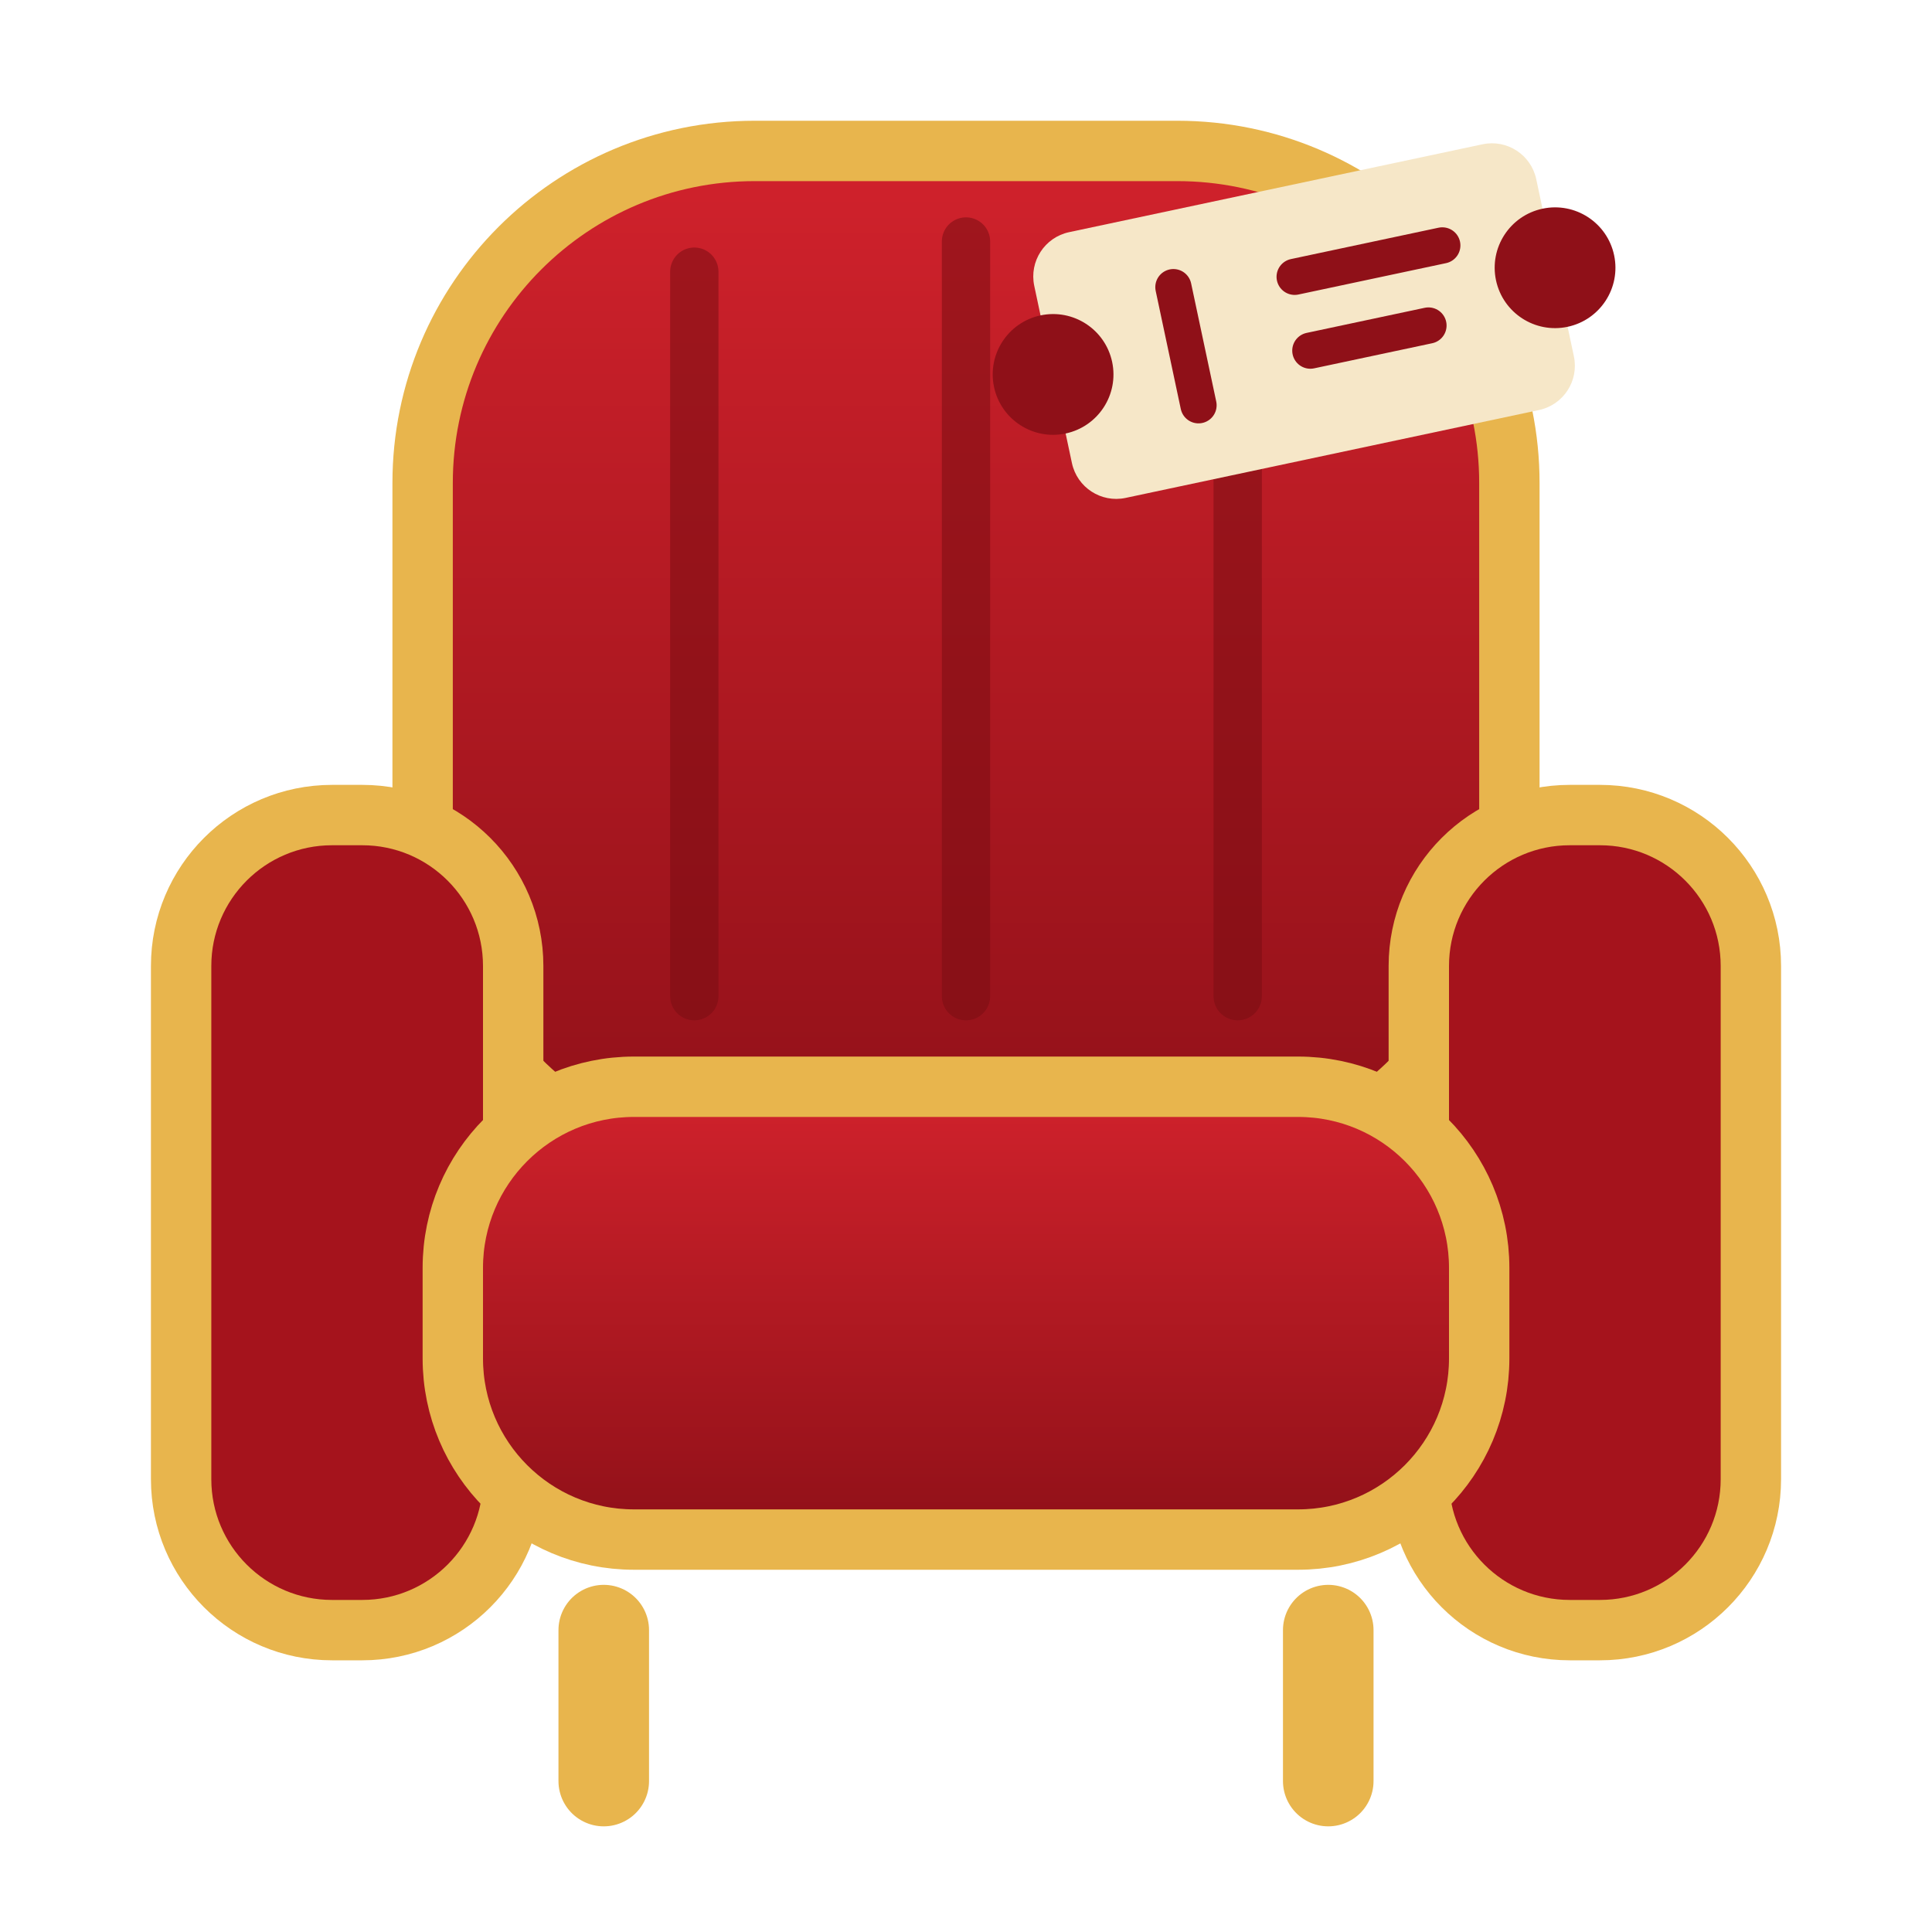
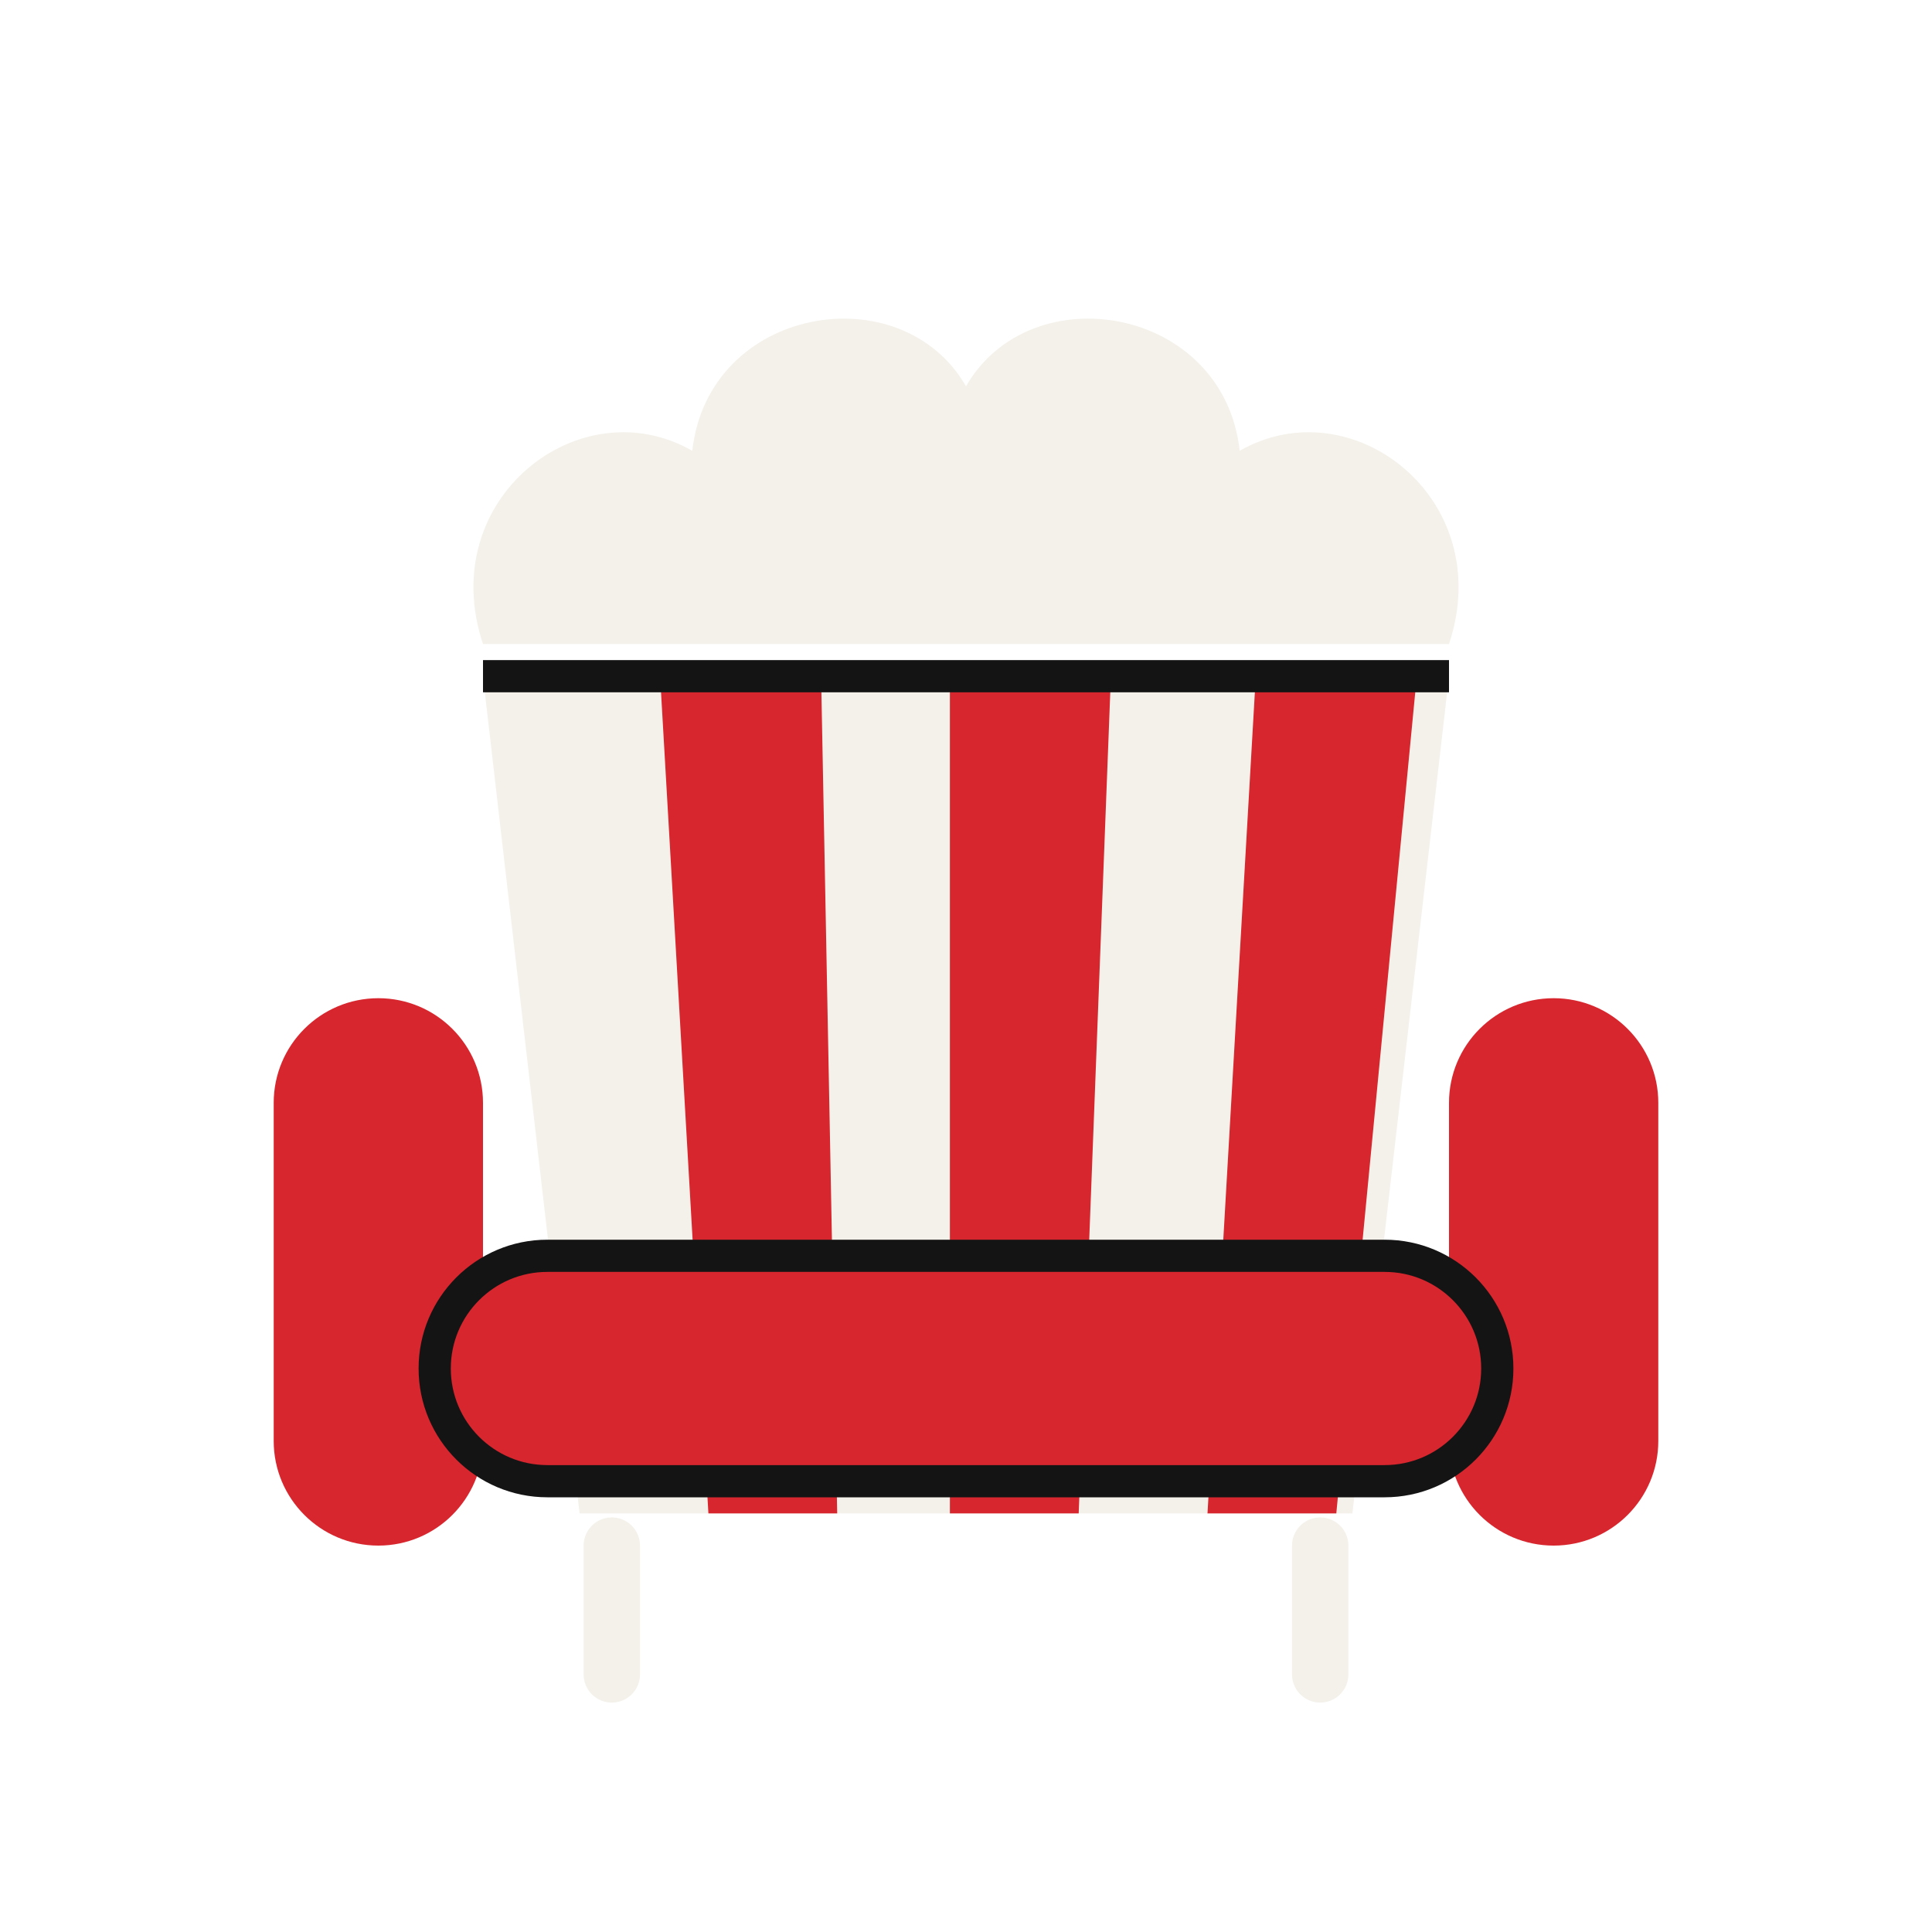
- <svg xmlns="http://www.w3.org/2000/svg" viewBox="0 0 64 64" role="img" aria-label="Le Fauteuil Rouge">
-   <defs>
-     <linearGradient id="velours" x1="0" y1="0" x2="0" y2="1">
-       <stop offset="0" stop-color="#d1222c" />
-       <stop offset="1" stop-color="#8f1018" />
-     </linearGradient>
-   </defs>
-   <rect x="14" y="5" width="36" height="34" rx="11" fill="url(#velours)" stroke="#e8b54d" stroke-width="2" />
-   <path d="M23 9v24M32 8v25M41 9v24" stroke="#7a0c13" stroke-width="1.6" stroke-linecap="round" opacity=".55" />
-   <g transform="rotate(-12 44 12)">
-     <rect x="35" y="6" width="17" height="9" rx="1.5" fill="#f6e7c8" />
-     <circle cx="35" cy="10.5" r="2" fill="#8f1018" />
-     <circle cx="52" cy="10.5" r="2" fill="#8f1018" />
-     <path d="M39.5 8.5v4M43.5 9h5M43.5 11.5h4" stroke="#8f1018" stroke-width="1.2" stroke-linecap="round" />
-   </g>
-   <rect x="6" y="27" width="11" height="27" rx="5" fill="#a5131c" stroke="#e8b54d" stroke-width="2" />
-   <rect x="47" y="27" width="11" height="27" rx="5" fill="#a5131c" stroke="#e8b54d" stroke-width="2" />
-   <rect x="15" y="36" width="34" height="15" rx="6" fill="url(#velours)" stroke="#e8b54d" stroke-width="2" />
-   <path d="M20 54v5M44 54v5" stroke="#e8b54d" stroke-width="3" stroke-linecap="round" />
+ <svg xmlns="http://www.w3.org/2000/svg" viewBox="0 0 120 120" role="img" aria-label="Le Fauteuil Rouge">
+   <path d="M30 40 c-3-9 6-16 13-12 c1-9 13-11 17-4 c4-7 16-5 17 4 c7-4 16 3 13 12 z" fill="#f4f1ea" />
+   <path d="M30 42 h60 l-6 52 h-48 z" fill="#f4f1ea" />
+   <path d="M41 42 l3 52 h8 l-1-52 z M59 42 v52 h8 l2-52 z M78 42 l-3 52 h8 l5-52 z" fill="#d7262e" />
+   <path d="M30 42 h60" stroke="#141414" stroke-width="2" />
+   <rect x="17" y="62" width="13" height="34" rx="6.5" fill="#d7262e" />
+   <rect x="90" y="62" width="13" height="34" rx="6.5" fill="#d7262e" />
+   <rect x="27" y="78" width="66" height="14" rx="7" fill="#d7262e" stroke="#141414" stroke-width="2" />
+   <path d="M38 96 v8 M82 96 v8" stroke="#f4f1ea" stroke-width="3.5" stroke-linecap="round" />
</svg>
